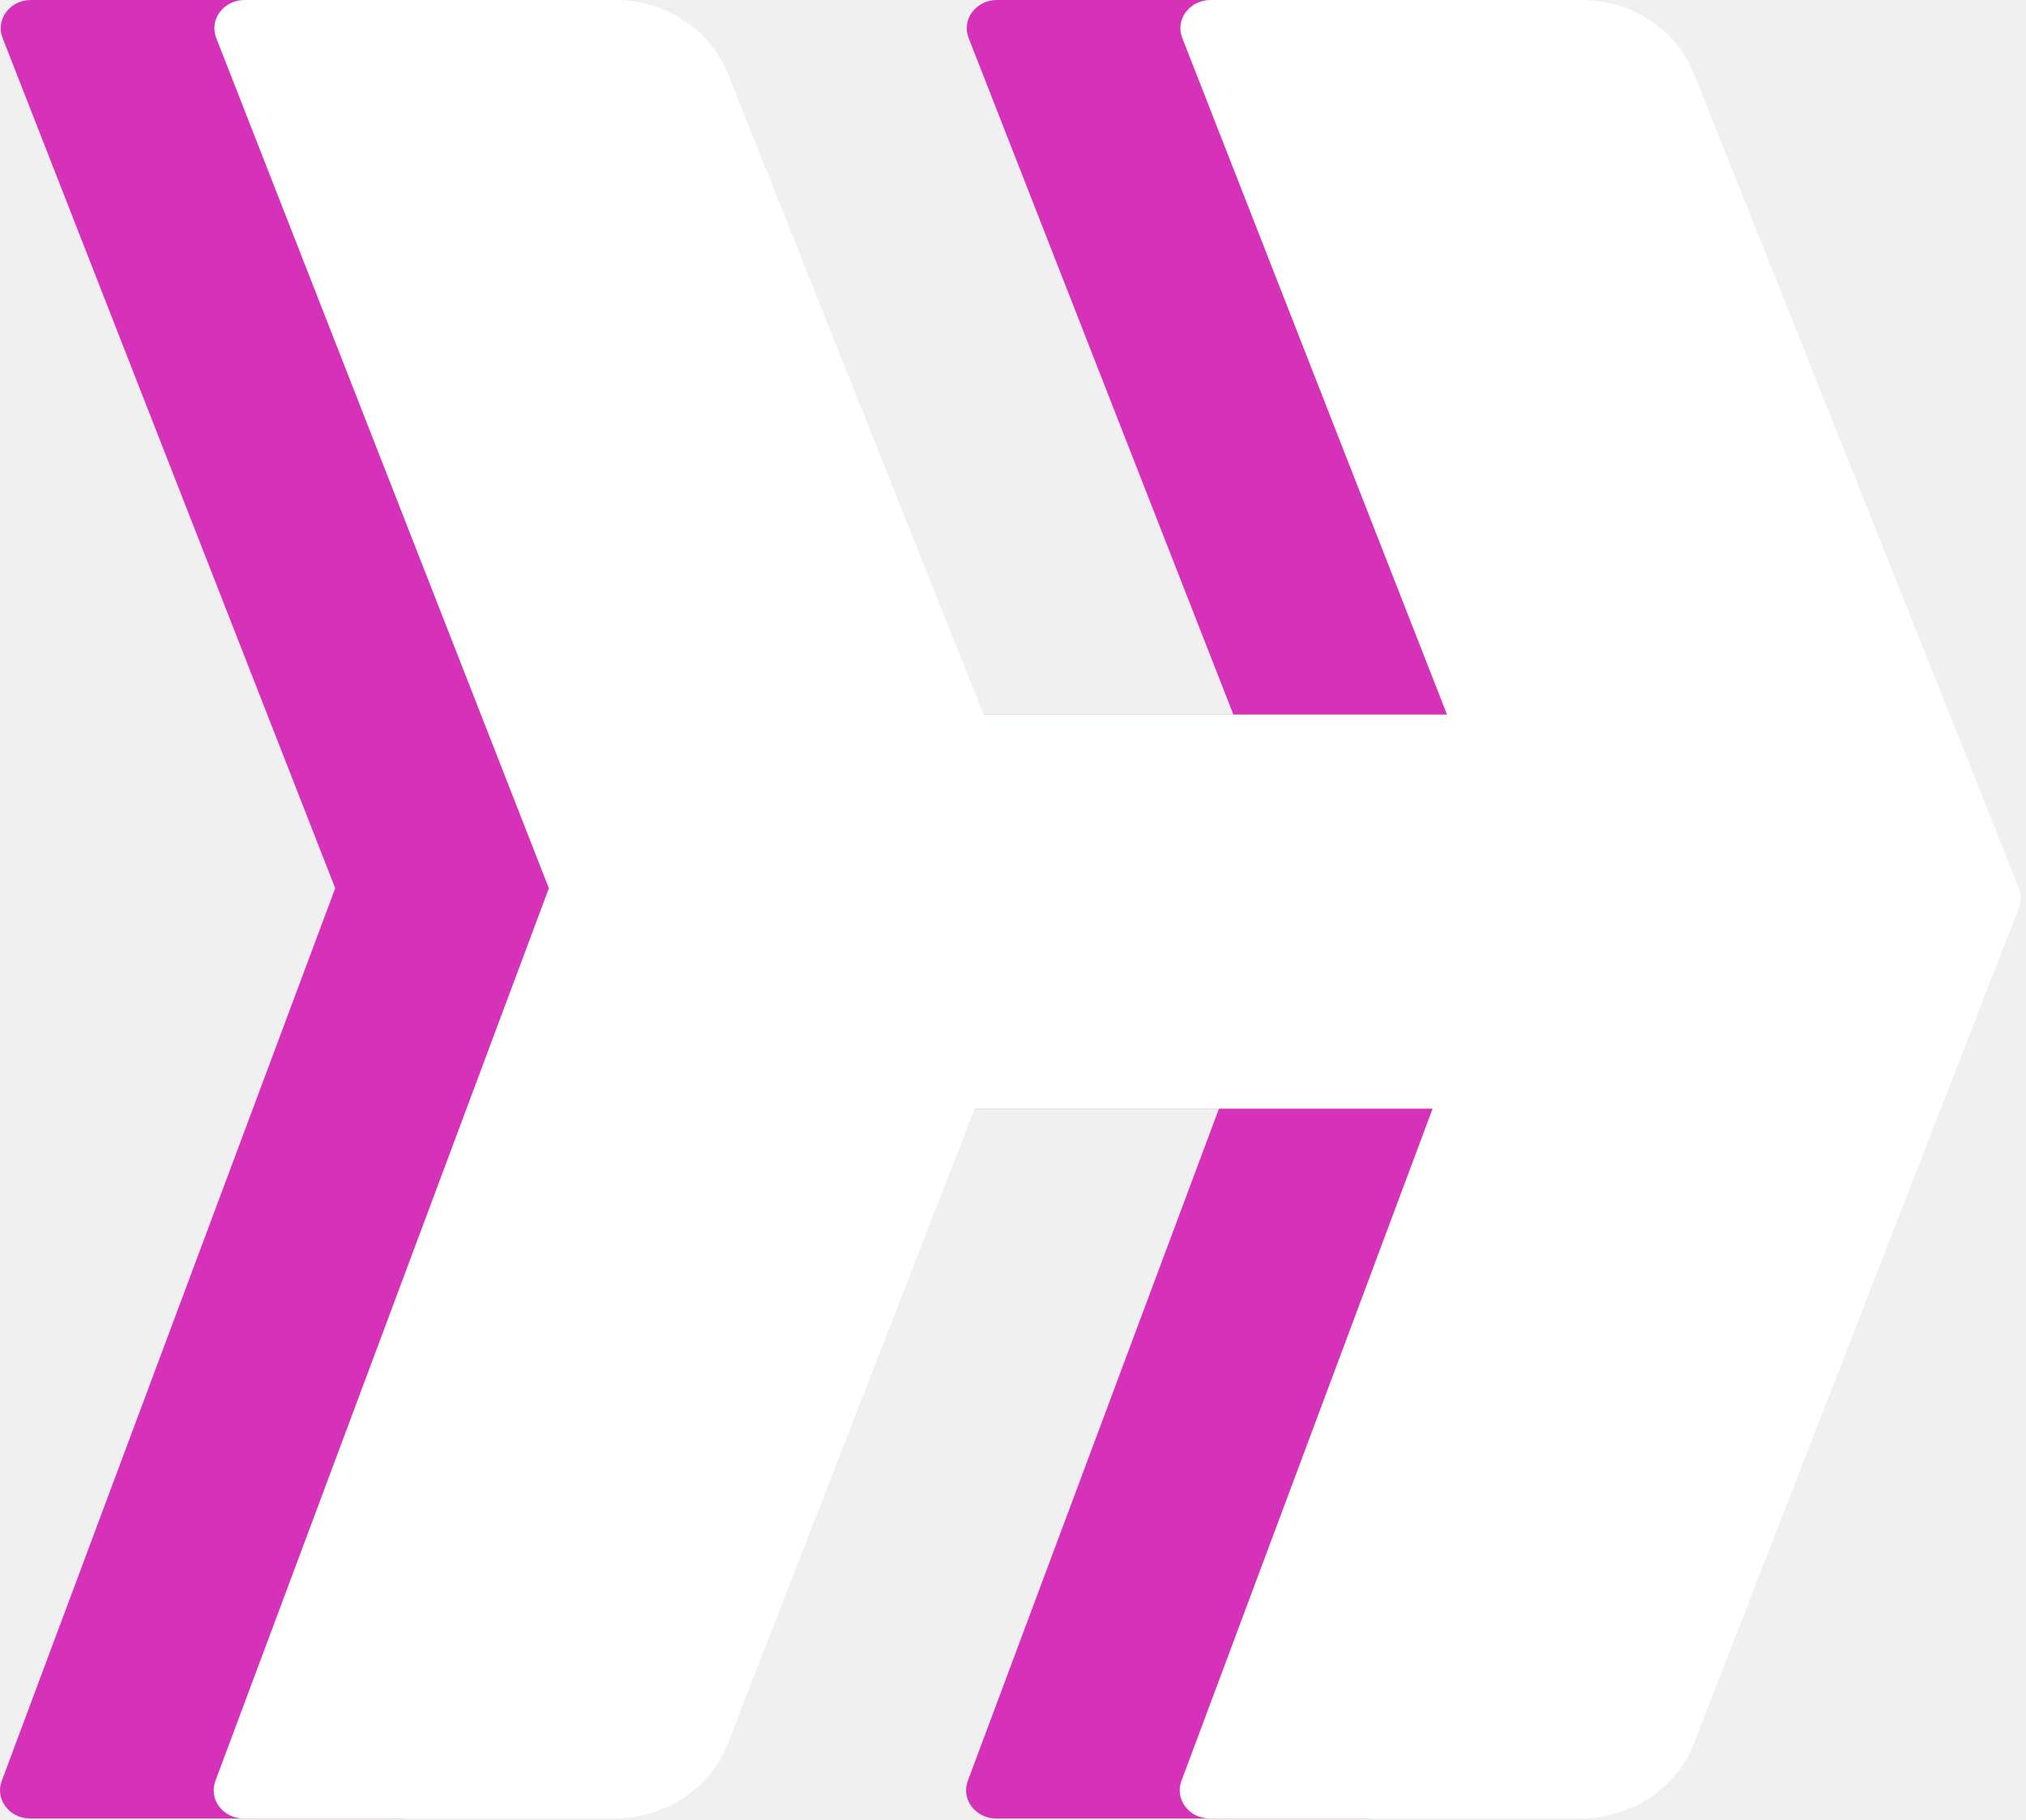
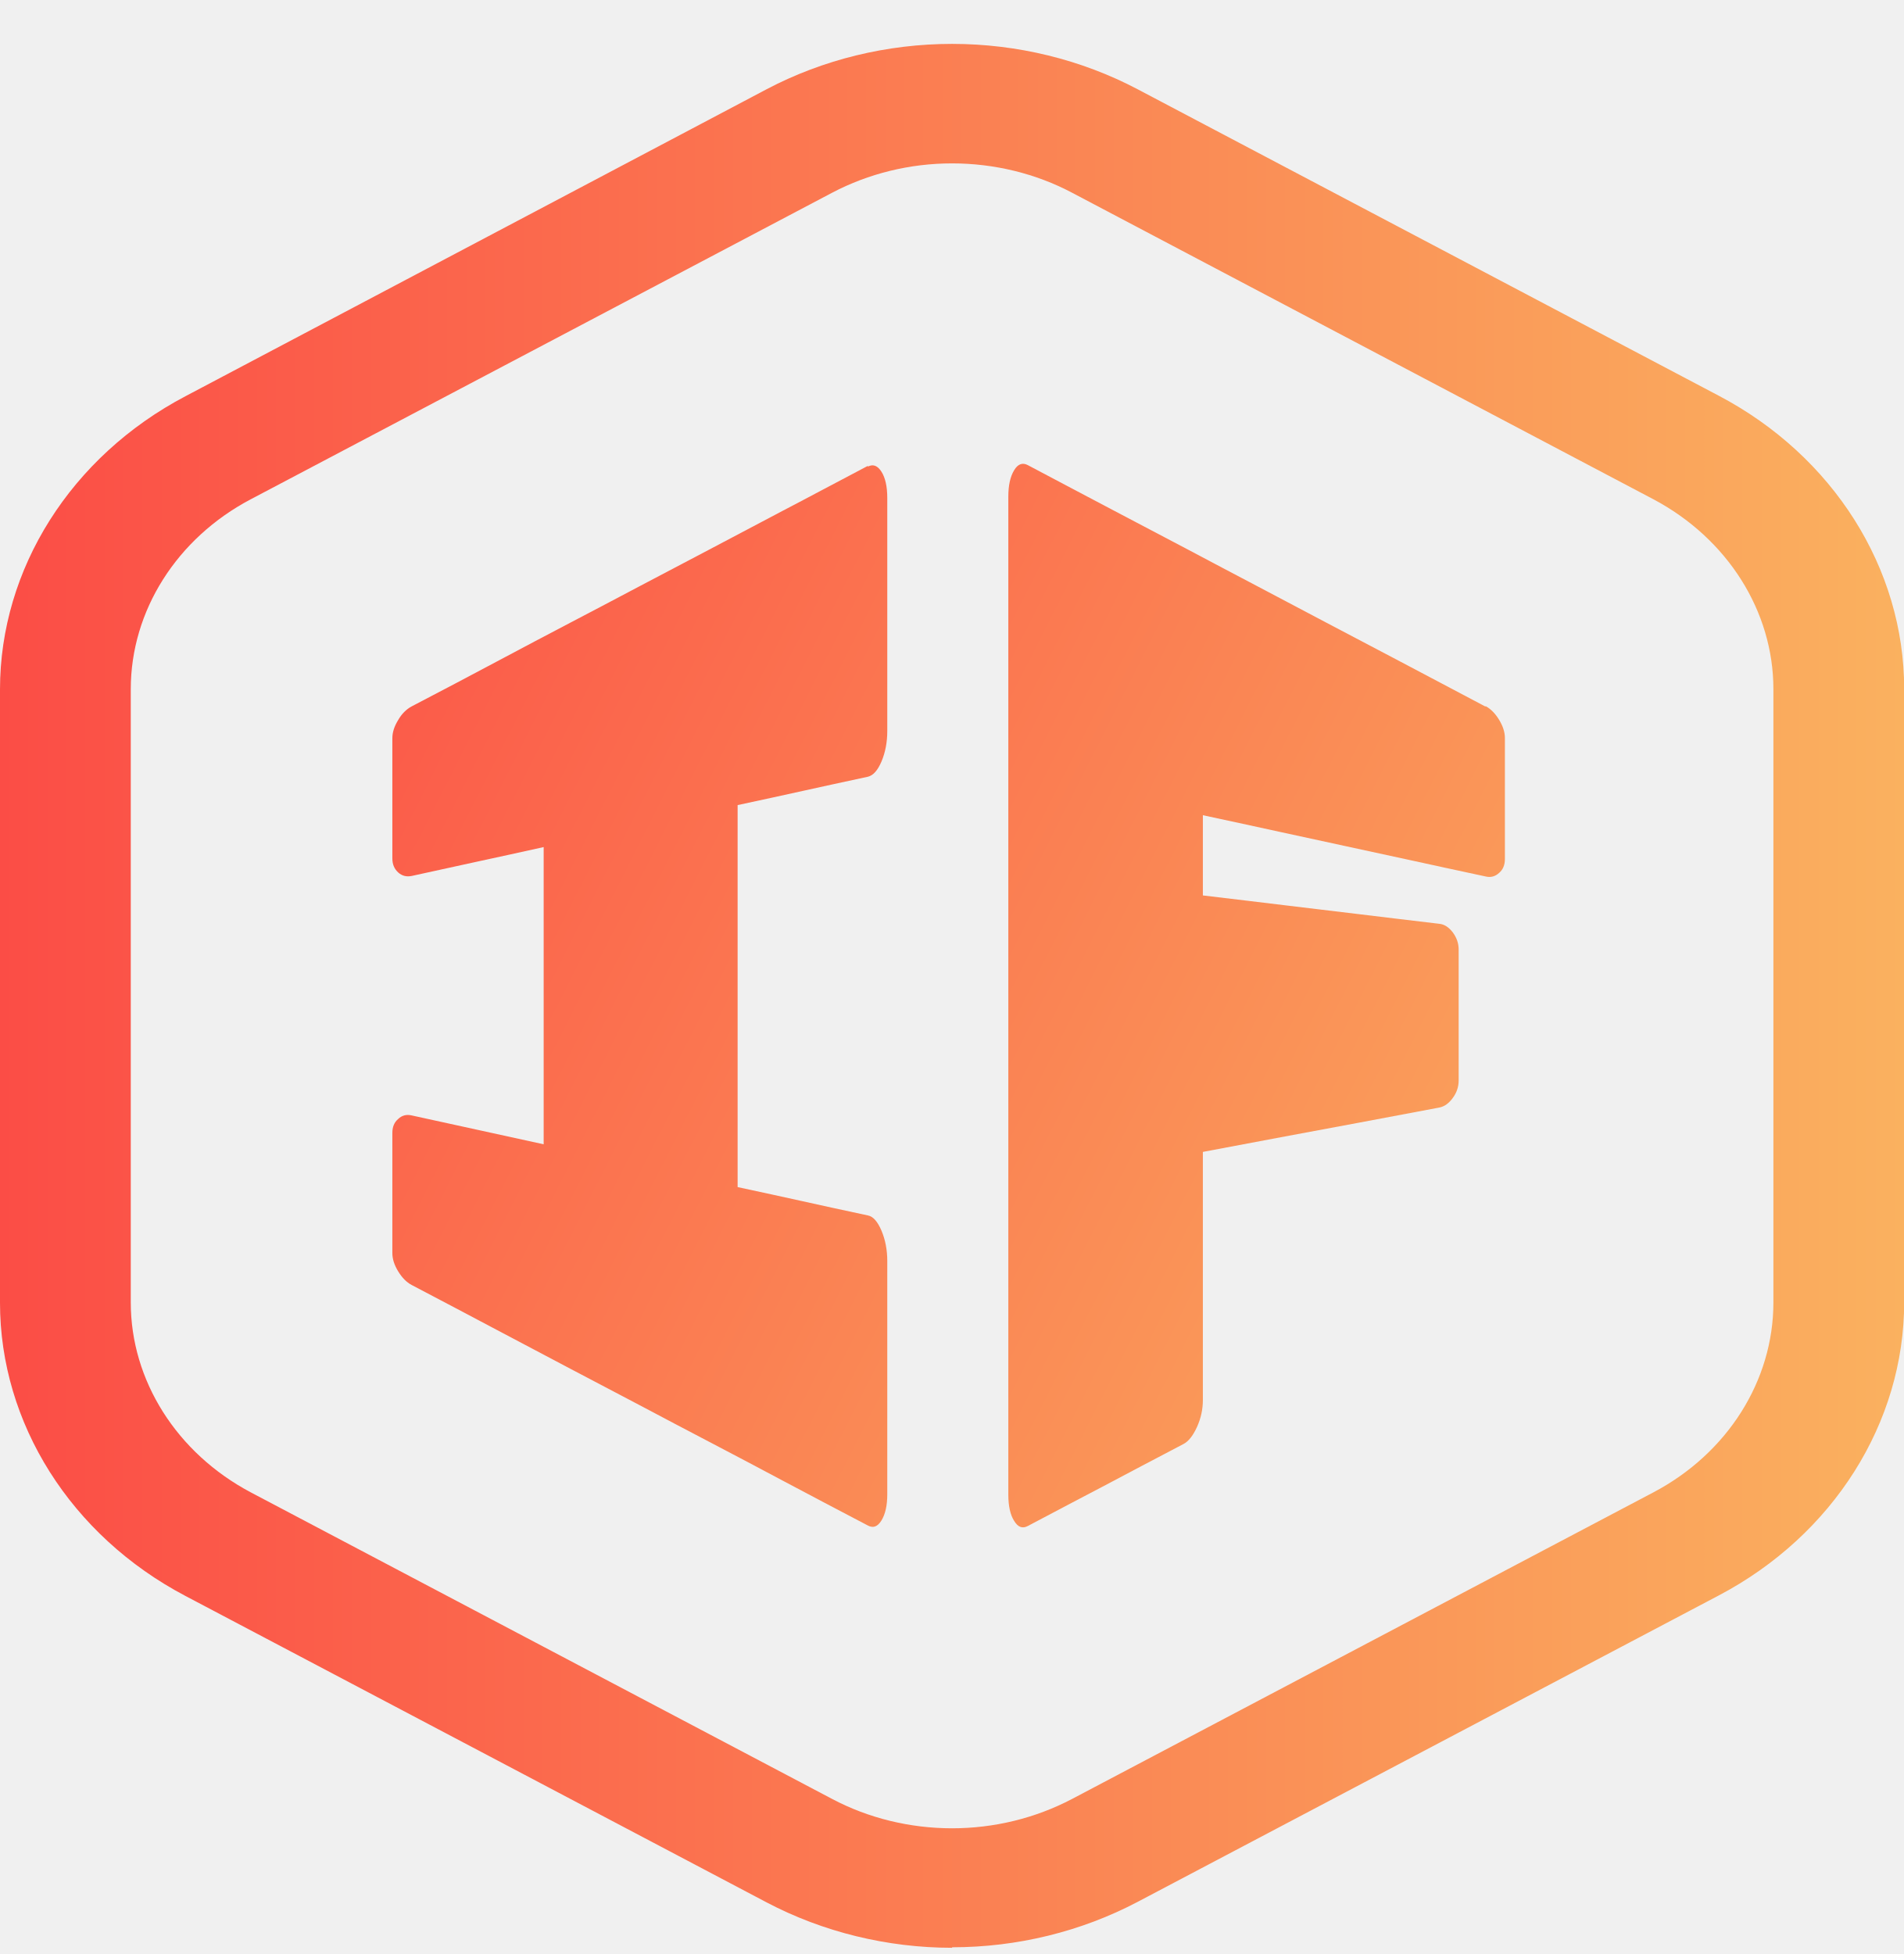
- <svg xmlns="http://www.w3.org/2000/svg" width="550" height="494" fill="none">
-   <path fill="#D631B9" d="M270.65 0h100.47c13.7 0 25.97 7.96 30.75 19.96l88.19 221.19a7.2 7.2 0 0 1 .02 5.3l-.5 1.26v.02l-87.81 225.8c-4.72 12.12-17.04 20.19-30.85 20.19H270.47c-5.65 0-9.6-5.21-7.75-10.2l90.55-242.37L262.95 10.3c-1.96-5 2-10.3 7.7-10.3Z" />
-   <path fill="#D631B9" d="M8.4 0h100.46c13.7 0 25.97 7.96 30.75 19.96l88.19 221.19a7.2 7.2 0 0 1 .02 5.3l-.5 1.26v.02l-87.81 225.8c-4.72 12.12-17.04 20.19-30.85 20.19H8.21c-5.65 0-9.6-5.21-7.74-10.2L91 241.15.7 10.3c-1.96-5 2-10.3 7.7-10.3Z" />
-   <path fill="#D631B9" d="M338.83 194H197v107h141.83L362 245.97 338.83 194Z" />
-   <path fill="#fff" d="M328.65 0h100.47c13.7 0 25.97 7.96 30.75 19.96l88.19 221.19a7.2 7.2 0 0 1 .02 5.3l-.5 1.26v.02l-87.81 225.8c-4.72 12.12-17.04 20.19-30.85 20.19H328.47c-5.65 0-9.6-5.21-7.75-10.2l90.55-242.37L320.95 10.3c-1.96-5 2-10.3 7.7-10.3Z" />
-   <path fill="#fff" d="M66.4 0h100.46c13.7 0 25.97 7.96 30.75 19.96l88.19 221.19a7.2 7.2 0 0 1 .02 5.3l-.5 1.26v.02l-87.81 225.8c-4.72 12.12-17.04 20.19-30.85 20.19H66.21c-5.65 0-9.6-5.21-7.74-10.2L149 241.15 58.7 10.3c-1.96-5 2-10.3 7.7-10.3Z" />
-   <path fill="#fff" d="M396.83 194H255v107h141.83L420 245.97 396.83 194Z" />
+ <svg xmlns="http://www.w3.org/2000/svg" width="38" height="39" viewBox="0 0 38 39" fill="none">
+   <path d="M19.003 38.876C17.709 38.876 16.426 38.562 15.303 37.971L3.7 31.853C1.416 30.65 0 28.407 0 26.002V13.76C0 11.355 1.416 9.111 3.7 7.909L15.303 1.78C16.426 1.189 17.703 0.876 19.003 0.876C20.302 0.876 21.58 1.189 22.703 1.78L34.306 7.899C36.59 9.101 38.005 11.345 38.005 13.75V25.992C38.005 28.397 36.59 30.64 34.306 31.843L22.703 37.961C21.58 38.552 20.302 38.866 19.003 38.866V38.876ZM19.003 3.261C18.162 3.261 17.338 3.463 16.608 3.847L5.005 9.965C3.528 10.743 2.61 12.193 2.61 13.755V25.997C2.61 27.553 3.528 29.003 5.005 29.786L16.608 35.905C17.333 36.289 18.162 36.491 19.003 36.491C19.843 36.491 20.667 36.289 21.398 35.905L33 29.786C34.477 29.008 35.395 27.558 35.395 25.997V13.755C35.395 12.198 34.477 10.748 33 9.965L21.398 3.847C20.673 3.463 19.843 3.261 19.003 3.261Z" fill="url(#paint0_linear_8_132)" />
+   <path d="M17.322 9.298C16.713 9.617 16.16 9.915 15.635 10.188C15.109 10.465 14.623 10.723 14.152 10.971C13.682 11.218 13.223 11.461 12.77 11.698C12.316 11.941 11.857 12.178 11.387 12.426C10.917 12.673 10.425 12.931 9.905 13.209C9.385 13.487 8.827 13.78 8.218 14.098C8.113 14.154 8.019 14.245 7.947 14.371C7.87 14.497 7.831 14.614 7.831 14.735V17.135C7.831 17.251 7.87 17.342 7.947 17.413C8.025 17.483 8.113 17.504 8.218 17.483C8.744 17.367 9.136 17.281 9.535 17.195C9.927 17.11 10.325 17.024 10.851 16.907V22.839C10.325 22.723 9.933 22.637 9.535 22.551C9.142 22.465 8.744 22.379 8.218 22.263C8.113 22.238 8.019 22.263 7.947 22.334C7.87 22.399 7.831 22.49 7.831 22.612V25.012C7.831 25.128 7.87 25.249 7.947 25.375C8.025 25.502 8.113 25.593 8.218 25.648C8.827 25.967 9.38 26.26 9.905 26.538C10.431 26.815 10.917 27.073 11.387 27.321C11.857 27.568 12.316 27.811 12.77 28.048C13.223 28.291 13.682 28.528 14.152 28.776C14.623 29.023 15.115 29.281 15.635 29.559C16.16 29.837 16.713 30.13 17.322 30.448C17.427 30.504 17.515 30.473 17.593 30.347C17.67 30.221 17.709 30.049 17.709 29.822V25.173C17.709 24.946 17.67 24.744 17.593 24.562C17.515 24.38 17.427 24.279 17.322 24.259C16.802 24.148 16.409 24.062 16.022 23.976C15.629 23.89 15.242 23.804 14.722 23.693V16.069C15.242 15.957 15.635 15.872 16.022 15.786C16.415 15.7 16.802 15.614 17.322 15.503C17.427 15.477 17.515 15.382 17.593 15.2C17.67 15.018 17.709 14.816 17.709 14.588V9.94C17.709 9.713 17.67 9.536 17.593 9.415C17.515 9.293 17.427 9.258 17.322 9.313V9.298Z" fill="url(#paint1_linear_8_132)" />
+   <path d="M29.649 14.103C29.041 13.78 28.482 13.487 27.957 13.209C27.431 12.931 26.939 12.673 26.469 12.426C25.999 12.178 25.54 11.936 25.081 11.693C24.622 11.451 24.168 11.213 23.693 10.96C23.217 10.713 22.73 10.45 22.205 10.177C21.68 9.899 21.121 9.606 20.513 9.283C20.407 9.227 20.314 9.263 20.242 9.384C20.164 9.51 20.125 9.687 20.125 9.91V29.832C20.125 30.059 20.164 30.236 20.242 30.357C20.319 30.483 20.407 30.514 20.513 30.458C21.132 30.13 21.597 29.887 22.067 29.64C22.531 29.392 22.996 29.15 23.621 28.821C23.726 28.766 23.814 28.649 23.892 28.478C23.969 28.306 24.008 28.129 24.008 27.942V22.991C24.638 22.874 25.158 22.773 25.65 22.682C26.143 22.591 26.591 22.506 27.083 22.415C27.57 22.324 28.095 22.223 28.725 22.106C28.83 22.086 28.919 22.02 28.996 21.914C29.074 21.808 29.113 21.692 29.113 21.566V18.954C29.113 18.827 29.074 18.716 28.996 18.61C28.919 18.509 28.83 18.448 28.725 18.438C28.095 18.362 27.575 18.302 27.083 18.241C26.596 18.181 26.143 18.13 25.65 18.069C25.164 18.009 24.638 17.948 24.008 17.872V16.271C24.572 16.392 25.064 16.498 25.523 16.599C25.982 16.7 26.408 16.791 26.828 16.882C27.254 16.973 27.675 17.064 28.134 17.165C28.593 17.266 29.085 17.372 29.649 17.493C29.754 17.519 29.843 17.493 29.92 17.423C29.997 17.357 30.036 17.266 30.036 17.145V14.73C30.036 14.614 29.997 14.492 29.92 14.366C29.843 14.24 29.754 14.149 29.649 14.093V14.103Z" fill="url(#paint2_linear_8_132)" />
+   <defs>
+     <linearGradient id="paint0_linear_8_132" x1="0" y1="19.873" x2="38" y2="19.873" gradientUnits="userSpaceOnUse">
+       <stop stop-color="#FB4D46" />
+       <stop offset="1" stop-color="#FAB15F" />
+     </linearGradient>
+     <linearGradient id="paint1_linear_8_132" x1="2.693" y1="13.649" x2="32.206" y2="28.605" gradientUnits="userSpaceOnUse">
+       <stop stop-color="#FB4D46" />
+       <stop offset="1" stop-color="#FAB15F" />
+     </linearGradient>
+     <linearGradient id="paint2_linear_8_132" x1="4.137" y1="12.987" x2="33.65" y2="27.943" gradientUnits="userSpaceOnUse">
+       <stop stop-color="#FB4D46" />
+       <stop offset="1" stop-color="#FAB15F" />
+     </linearGradient>
+   </defs>
</svg>
